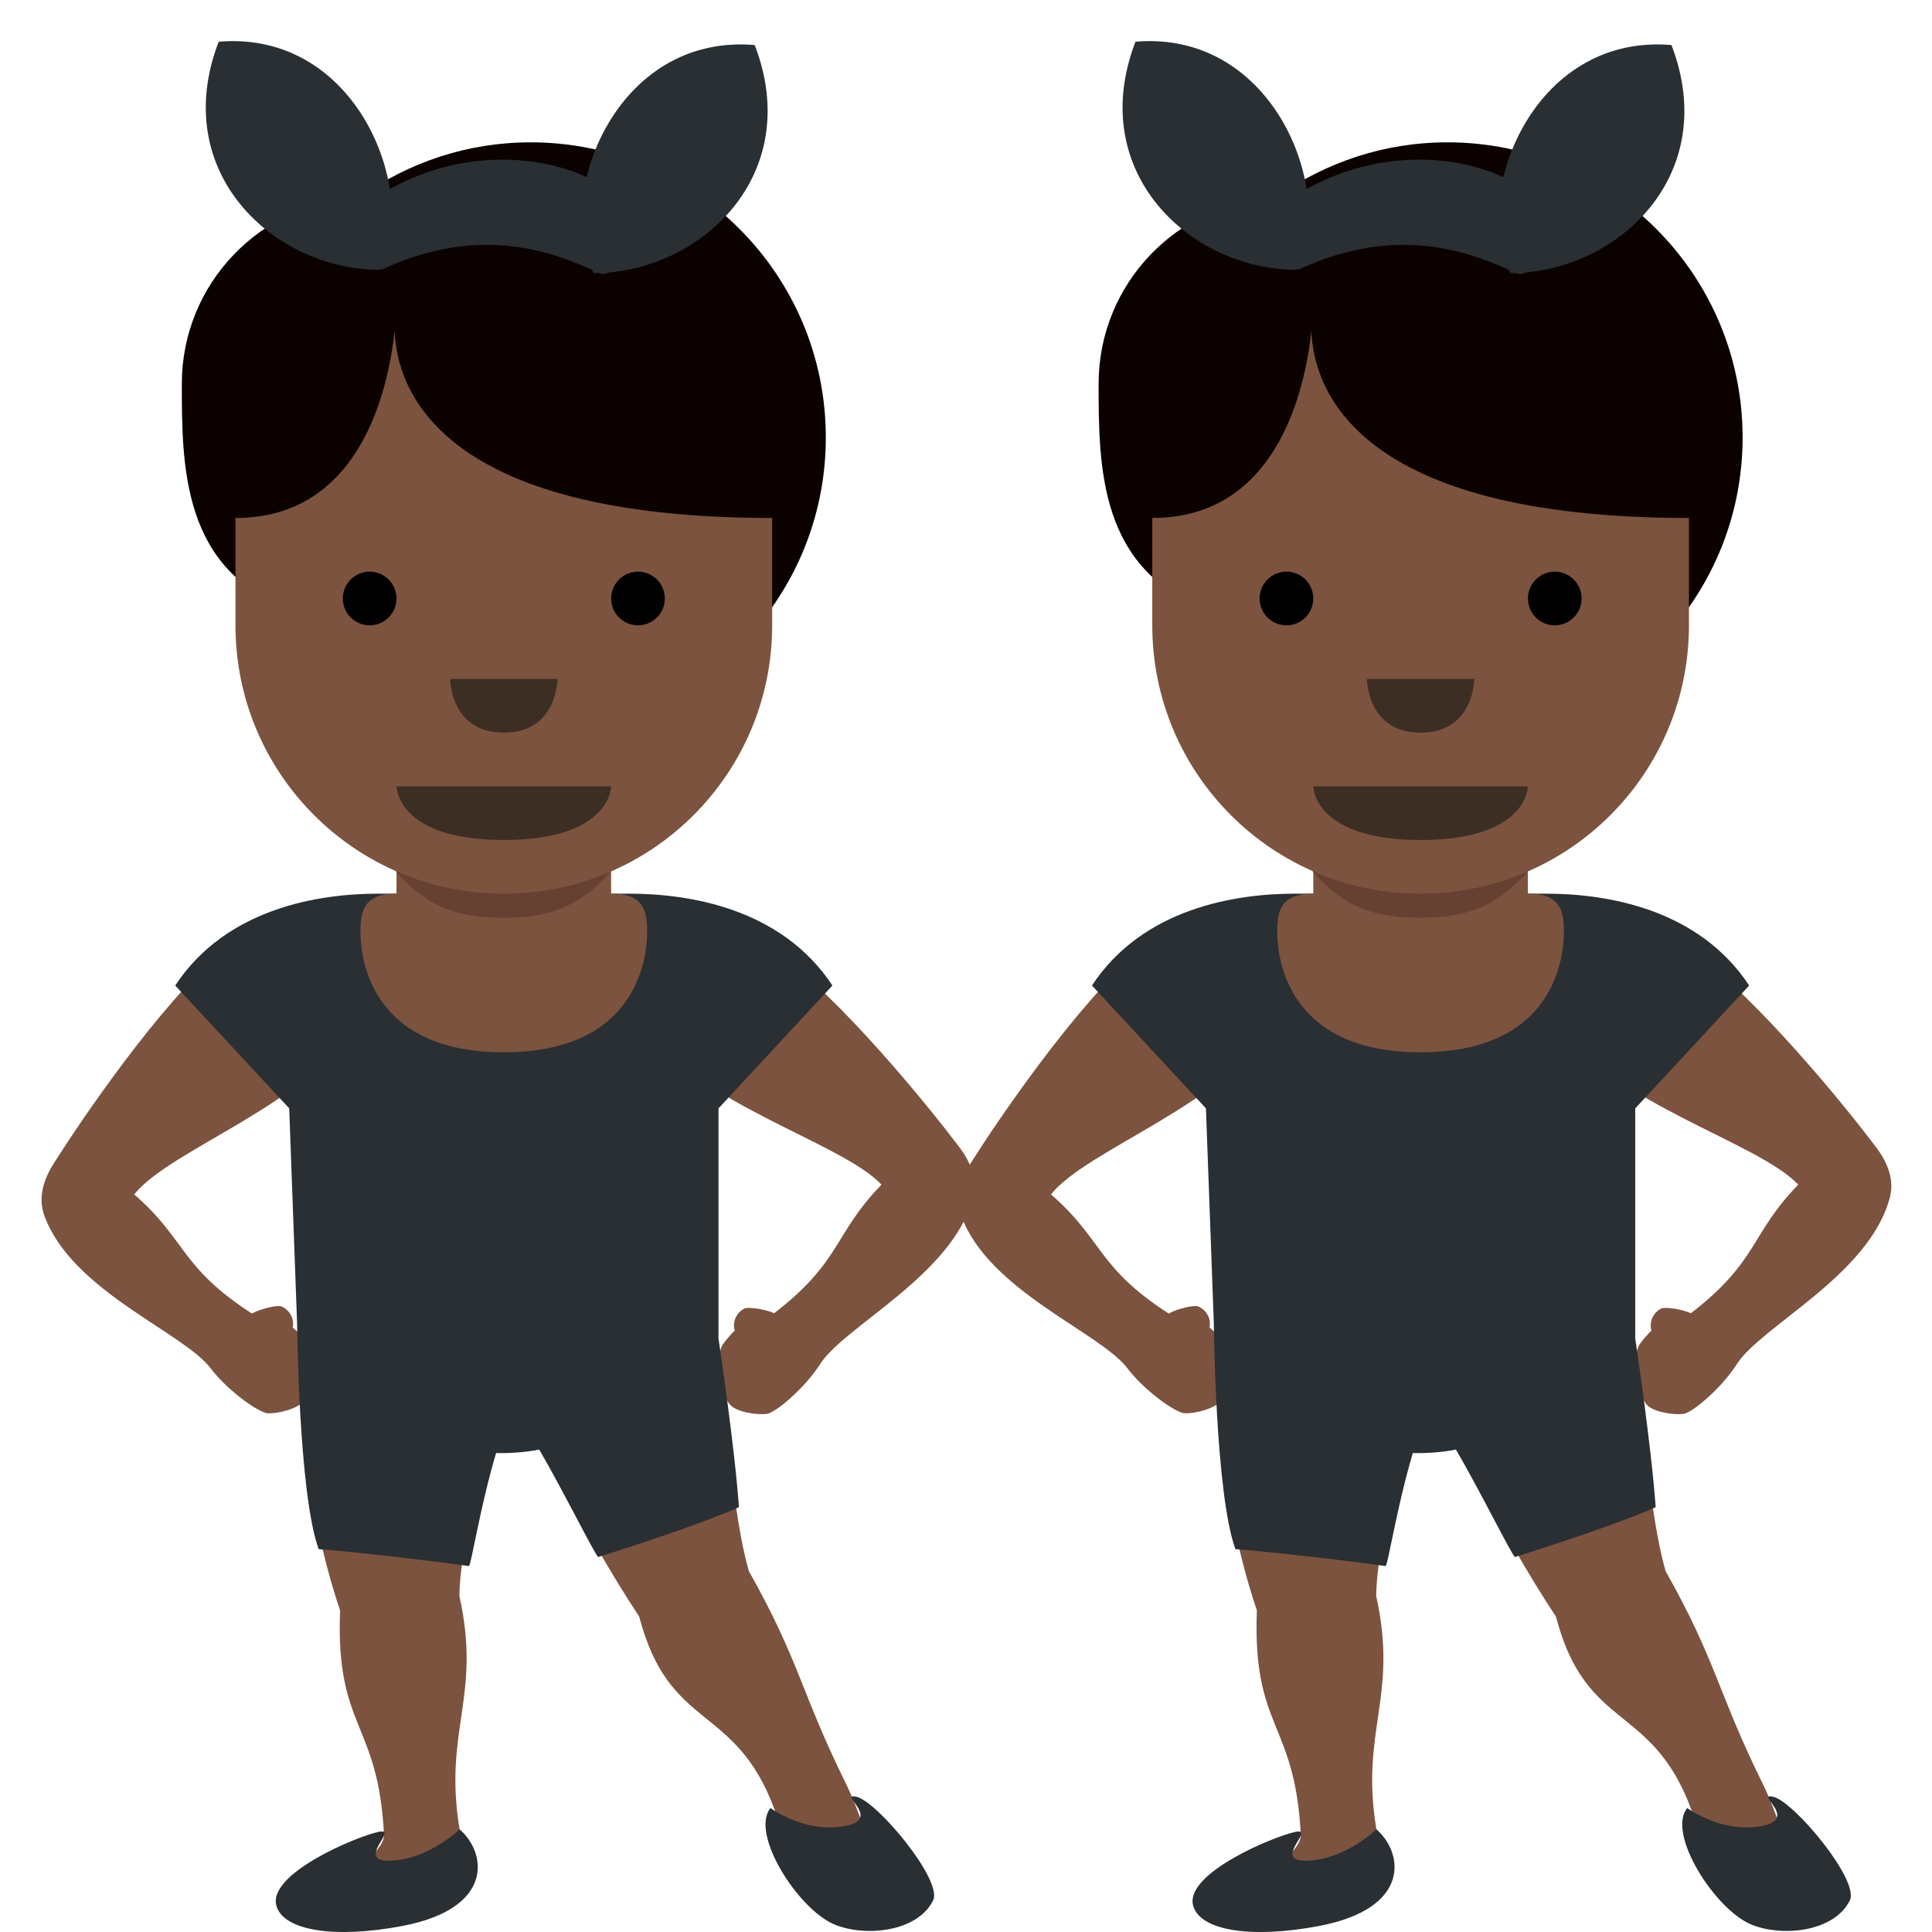
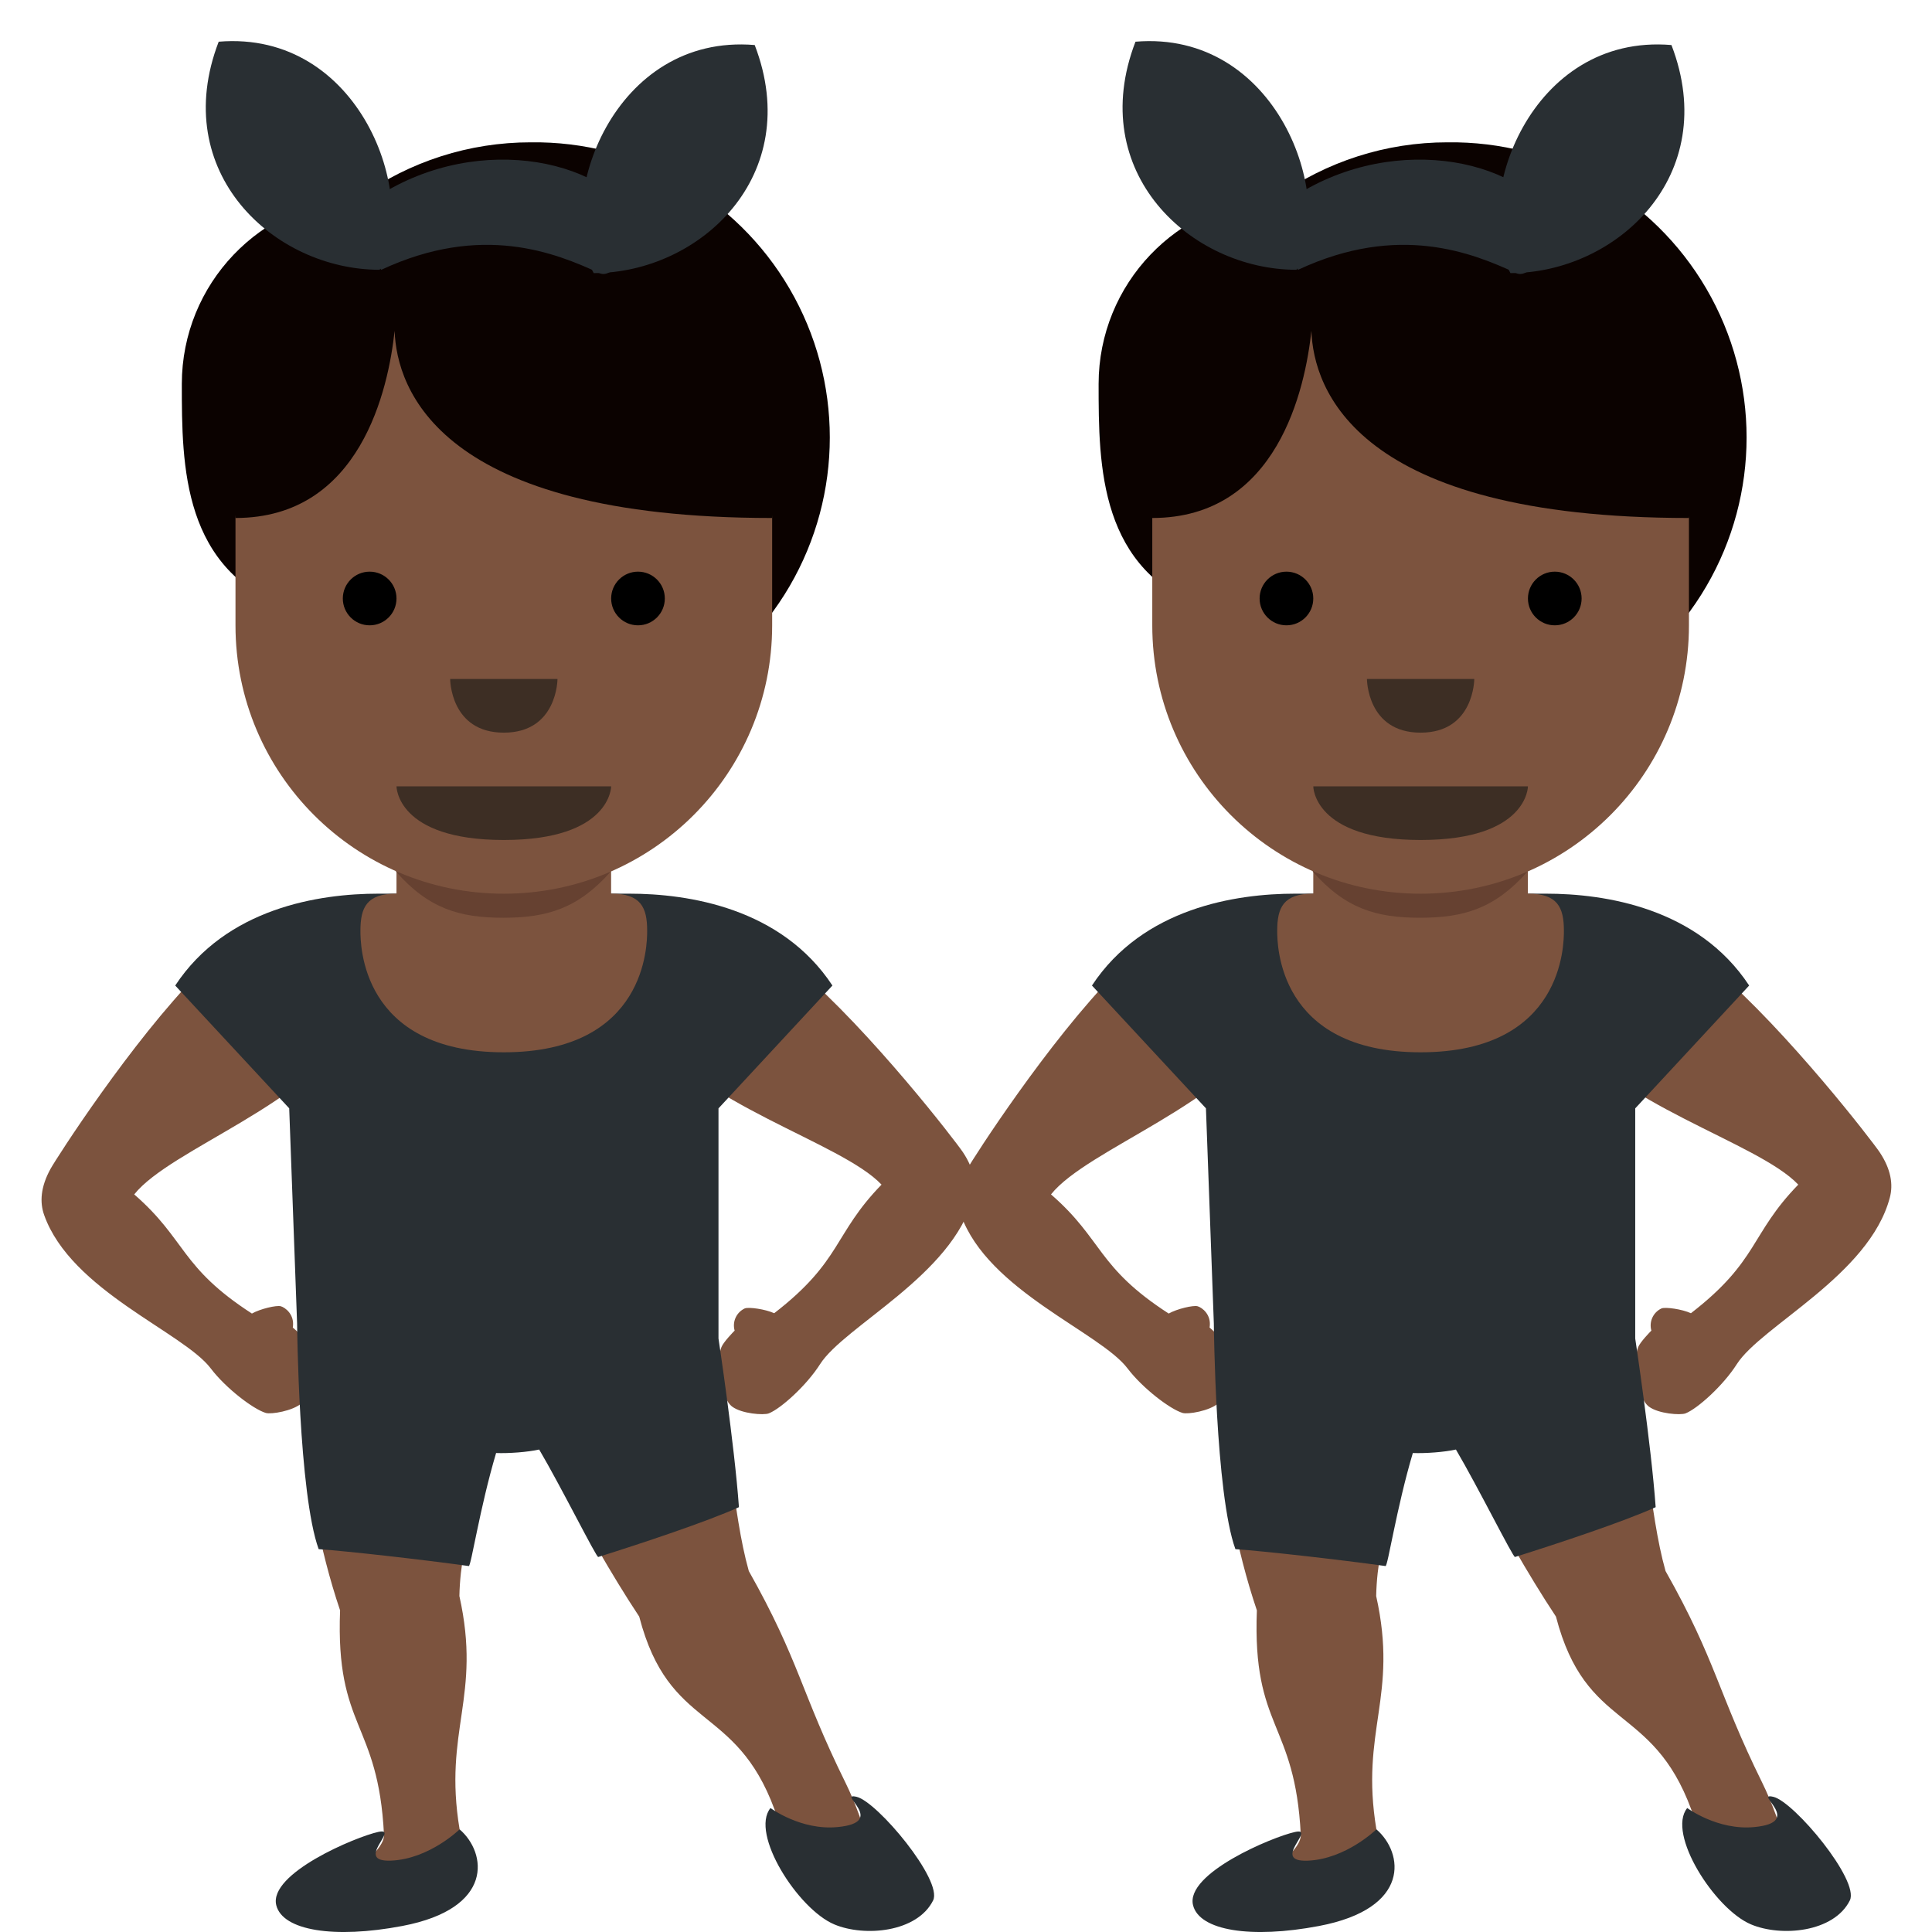
<svg xmlns="http://www.w3.org/2000/svg" viewBox="0 0 36 36">
-   <path fill="#7C533E" d="M8.564 34.087c.131.787-2.091 1.454-2.376 1.326-.305-.137.988-.808.967-1.226-.106-2.12-.904-1.961-.818-4.18-.802-2.376-.735-4.653-.772-5.287-.087-1.472 3.804.623 3.682 1.518-.204 1.488-.663 2.321-.687 3.502.42 1.882-.304 2.499.004 4.347zm7.189-.872c.353.715.726 1.971.416 1.931-.331-.043-1.396-.505-1.736-1.427-.734-1.991-1.962-1.447-2.522-3.596-1.047-1.579-2.186-3.886-2.406-4.482-.509-1.384 3.391-1.737 3.619-.863.5 1.914.509 3.359.829 4.496.948 1.68.97 2.261 1.8 3.941z" />
-   <path fill="#7C533E" d="M5.621 26.146c-.164.146-.57.212-.669.182-.232-.07-.745-.46-1.026-.831-.513-.675-2.601-1.446-3.103-2.856-.085-.238-.067-.524.118-.86.113-.205 1.505-2.37 2.77-3.655.336-.342 1.248-.428 1.676-.104.427.323 1.483.579 1.233 1.04-.811 1.497-3.441 2.342-4.119 3.194.974.847.851 1.353 2.193 2.22.156-.088.457-.158.538-.136.08.022.264.154.224.397.024.02.226.196.271.286.126.245.107.934-.106 1.123zm8.023.065c.176.132.586.163.682.125.225-.089.703-.521.953-.914.454-.715 2.471-1.659 2.853-3.106.065-.244.023-.528-.19-.847-.13-.195-1.698-2.235-3.066-3.41-.364-.312-1.279-.322-1.679.037-.399.358-1.433.617-1.146 1.056.934 1.424 3.628 2.129 4.375 2.922-.9.925-.735 1.419-2 2.396-.163-.075-.469-.119-.547-.09-.078.029-.25.176-.19.414-.022.021-.209.214-.246.307-.103.255-.027.939.201 1.11z" />
-   <path fill="#292F33" d="M15.511 18.364c-.953-1.447-2.684-1.712-3.788-1.712H9.388v.002-.002H7.053c-1.104 0-2.835.265-3.788 1.712l2.124 2.288.147 4.008s.028 3.179.402 4.206c.564.04 1.958.198 2.797.315.043.006.203-1.076.509-2.106.238.009.587-.017.803-.065.407.69 1.073 2.028 1.101 2.002.812-.255 2.042-.664 2.621-.928-.084-1.174-.381-3.143-.381-3.143v-4.288l2.123-2.289z" />
-   <path fill="#7C533E" d="M12.059 17.343c0-.435-.117-.692-.672-.692v-3H7.388v3c-.555 0-.672.257-.672.692 0 .239 0 2.264 2.67 2.265h.003c2.669-.001 2.67-2.026 2.67-2.265z" />
-   <path fill="#664131" d="M7.379 16.242c.608.687 1.178.859 1.998.859.819 0 1.394-.173 2.002-.859v-.812h-4v.812z" />
-   <path fill="#0B0200" d="M9.888 2.652c-1.186 0-2.282.379-3.181 1.018-1.846.096-3.319 1.611-3.319 3.482 0 1.542.007 3.484 2.038 4.207.998 1.387 2.622 2.292 4.462 2.292 3.037 0 5.5-2.462 5.5-5.499 0-3.037-2.463-5.5-5.5-5.5z" />
-   <path fill="#7C533E" d="M14.388 5.652h-10v6.001c0 2.762 2.238 5 5 5s5-2.237 5-5V5.652z" />
-   <path fill="#0B0200" d="M4.417 5.152l-.5 2 .471 2.5c2.333 0 2.85-2.412 2.965-3.488.039 1.076.815 3.488 7.035 3.488l.529-2.5-.5-2h-10z" />
-   <path fill="#3D2E24" d="M11.388 14.652h-4s0 1 2 1 2-1 2-1z" />
-   <circle fill="#000000" cx="6.888" cy="11.152" r=".5" />
-   <circle fill="#000000" cx="11.888" cy="11.152" r=".5" />
-   <path fill="#3D2E24" d="M8.388 12.652h2s0 1-1 1-1-1-1-1z" />
-   <path fill="#292F33" d="M4.075.777c2.625-.219 3.75 2.875 3 4.25-1.968 0-3.937-1.813-3-4.25zm9.988.062c-2.625-.219-3.75 2.875-3 4.25 1.969 0 3.937-1.812 3-4.25z" />
-   <path fill="#292F33" d="M6.7 3.902c1.812-1.438 4.344-1.062 5.156.156.031.312-.37 1.178-.688 1.031-.812-.375-2.188-.938-4.063-.062-.092-.063-.439-1.098-.405-1.125zm7.657 29.788c-.386.475.511 1.883 1.188 2.168.564.238 1.545.149 1.842-.446.186-.373-1.04-1.842-1.426-1.931-.386-.089.594.475-.356.564-.684.065-1.248-.355-1.248-.355zm-5.793.397c.505.435.654 1.474-1.069 1.801-1.268.241-2.228.086-2.347-.386-.148-.594 1.486-1.278 1.902-1.367.416-.089-.475.564.238.535.712-.03 1.276-.583 1.276-.583z" />
-   <path fill="#7C533E" d="M25.647 34.087c.131.787-2.091 1.454-2.376 1.326-.305-.137.988-.808.967-1.226-.106-2.12-.904-1.961-.818-4.18-.802-2.376-.735-4.653-.772-5.287-.087-1.472 3.804.623 3.682 1.518-.204 1.488-.663 2.321-.687 3.502.42 1.882-.304 2.499.004 4.347zm7.188-.872c.353.715.726 1.971.416 1.931-.331-.043-1.396-.505-1.736-1.427-.734-1.991-1.962-1.447-2.522-3.596-1.047-1.579-2.186-3.886-2.406-4.482-.509-1.384 3.391-1.737 3.619-.863.5 1.914.509 3.359.829 4.496.949 1.68.971 2.261 1.8 3.941z" />
-   <path fill="#7C533E" d="M22.704 26.146c-.164.146-.57.212-.669.182-.232-.07-.745-.46-1.026-.831-.513-.675-2.601-1.446-3.103-2.856-.085-.238-.067-.524.118-.86.113-.205 1.505-2.37 2.77-3.655.336-.342 1.248-.428 1.676-.104.427.323 1.483.579 1.233 1.04-.811 1.497-3.441 2.342-4.119 3.194.974.847.851 1.353 2.193 2.22.156-.088.457-.158.538-.136.08.022.264.154.224.397.024.02.226.196.271.286.125.245.106.934-.106 1.123zm8.022.065c.176.132.586.163.682.125.225-.089.703-.521.953-.914.454-.715 2.471-1.659 2.853-3.106.065-.244.023-.528-.19-.847-.13-.195-1.698-2.235-3.066-3.41-.364-.312-1.279-.322-1.679.037-.399.358-1.433.617-1.146 1.056.934 1.424 3.628 2.129 4.375 2.922-.9.925-.735 1.419-2 2.396-.163-.075-.469-.119-.547-.09-.078.029-.25.176-.19.414-.022.021-.209.214-.246.307-.103.255-.026.939.201 1.11z" />
-   <path fill="#292F33" d="M32.593 18.364c-.953-1.447-2.684-1.712-3.788-1.712H26.47v.002-.002h-2.335c-1.104 0-2.835.265-3.788 1.712l2.124 2.288.147 4.008s.028 3.179.402 4.206c.564.04 1.958.198 2.797.315.043.006.203-1.076.509-2.106.238.009.587-.017.803-.065.407.69 1.073 2.028 1.101 2.002.812-.255 2.042-.664 2.621-.928-.084-1.174-.381-3.143-.381-3.143v-4.288l2.123-2.289z" />
-   <path fill="#7C533E" d="M29.141 17.343c0-.435-.117-.692-.672-.692v-3h-3.998v3c-.555 0-.672.257-.672.692 0 .239 0 2.264 2.67 2.265h.003c2.669-.001 2.669-2.026 2.669-2.265z" />
-   <path fill="#664131" d="M24.462 16.242c.608.687 1.178.859 1.998.859.819 0 1.394-.173 2.002-.859v-.812h-4v.812z" />
-   <path fill="#0B0200" d="M26.971 2.652c-1.186 0-2.282.379-3.181 1.018-1.847.096-3.319 1.611-3.319 3.482 0 1.542.007 3.484 2.038 4.207.998 1.387 2.622 2.292 4.462 2.292 3.037 0 5.5-2.462 5.5-5.499 0-3.037-2.463-5.5-5.5-5.5z" />
-   <path fill="#7C533E" d="M31.471 5.652h-10v6.001c0 2.762 2.238 5 5 5s5-2.237 5-5V5.652z" />
-   <path fill="#0B0200" d="M21.5 5.152l-.5 2 .471 2.5c2.333 0 2.85-2.412 2.965-3.488.039 1.076.815 3.488 7.035 3.488l.529-2.5-.5-2h-10z" />
-   <path fill="#3D2E24" d="M28.471 14.652h-4s0 1 2 1 2-1 2-1z" />
-   <circle fill="#000000" cx="23.971" cy="11.152" r=".5" />
-   <circle fill="#000000" cx="28.971" cy="11.152" r=".5" />
-   <path fill="#3D2E24" d="M25.471 12.652h2s0 1-1 1-1-1-1-1z" />
-   <path fill="#292F33" d="M21.158.777c2.625-.219 3.75 2.875 3 4.25-1.969 0-3.937-1.813-3-4.25zm9.987.062c-2.625-.219-3.75 2.875-3 4.25 1.969 0 3.938-1.812 3-4.25z" />
-   <path fill="#292F33" d="M23.783 3.902c1.812-1.438 4.344-1.062 5.156.156.031.312-.37 1.178-.688 1.031-.812-.375-2.188-.938-4.063-.062-.092-.063-.44-1.098-.405-1.125zm7.656 29.788c-.386.475.511 1.883 1.188 2.168.564.238 1.545.149 1.842-.446.186-.373-1.04-1.842-1.426-1.931s.594.475-.356.564c-.683.065-1.248-.355-1.248-.355zm-5.792.397c.505.435.654 1.474-1.069 1.801-1.268.241-2.228.086-2.347-.386-.149-.594 1.485-1.277 1.901-1.366.416-.089-.475.564.238.535.713-.031 1.277-.584 1.277-.584z" />
+   <path fill="#7c533e" d="M8.564 34.087c.131.787-2.091 1.454-2.376 1.326-.305-.137.988-.808.967-1.226-.106-2.12-.904-1.961-.818-4.18-.802-2.376-.735-4.653-.772-5.287-.087-1.472 3.804.623 3.682 1.518-.204 1.488-.663 2.321-.687 3.502.42 1.882-.304 2.499.004 4.347m7.189-.872c.353.715.726 1.971.416 1.931-.331-.043-1.396-.505-1.736-1.427-.734-1.991-1.962-1.447-2.522-3.596-1.047-1.579-2.186-3.886-2.406-4.482-.509-1.384 3.391-1.737 3.619-.863.5 1.914.509 3.359.829 4.496.948 1.68.97 2.261 1.8 3.941" />
+   <path fill="#7c533e" d="M5.621 26.146c-.164.146-.57.212-.669.182-.232-.07-.745-.46-1.026-.831-.513-.675-2.601-1.446-3.103-2.856-.085-.238-.067-.524.118-.86.113-.205 1.505-2.37 2.77-3.655.336-.342 1.248-.428 1.676-.104.427.323 1.483.579 1.233 1.04-.811 1.497-3.441 2.342-4.119 3.194.974.847.851 1.353 2.193 2.22.156-.088.457-.158.538-.136.08.022.264.154.224.397.024.02.226.196.271.286.126.245.107.934-.106 1.123m8.023.065c.176.132.586.163.682.125.225-.089.703-.521.953-.914.454-.715 2.471-1.659 2.853-3.106.065-.244.023-.528-.19-.847-.13-.195-1.698-2.235-3.066-3.41-.364-.312-1.279-.322-1.679.037-.399.358-1.433.617-1.146 1.056.934 1.424 3.628 2.129 4.375 2.922-.9.925-.735 1.419-2 2.396-.163-.075-.469-.119-.547-.09a.35.35 0 0 0-.19.414c-.022.021-.209.214-.246.307-.103.255-.027.939.201 1.11" />
+   <path fill="#292f33" d="M15.511 18.364c-.953-1.447-2.684-1.712-3.788-1.712H9.388v.002-.002H7.053c-1.104 0-2.835.265-3.788 1.712l2.124 2.288.147 4.008s.028 3.179.402 4.206c.564.04 1.958.198 2.797.315.043.006.203-1.076.509-2.106.238.009.587-.017.803-.065.407.69 1.073 2.028 1.101 2.002.812-.255 2.042-.664 2.621-.928-.084-1.174-.381-3.143-.381-3.143v-4.288z" />
+   <path fill="#7c533e" d="M12.059 17.343c0-.435-.117-.692-.672-.692v-3H7.388v3c-.555 0-.672.257-.672.692 0 .239 0 2.264 2.67 2.265h.003c2.669-.001 2.67-2.026 2.67-2.265" />
+   <path fill="#664131" d="M7.379 16.242c.608.687 1.178.859 1.998.859.819 0 1.394-.173 2.002-.859v-.812h-4z" />
+   <path fill="#0b0200" d="M9.888 2.652A5.47 5.47 0 0 0 6.707 3.67a3.49 3.49 0 0 0-3.319 3.482c0 1.542.007 3.484 2.038 4.207a5.48 5.48 0 0 0 4.462 2.292 5.5 5.5 0 1 0 0-10.999" />
+   <path fill="#7c533e" d="M14.388 5.652h-10v6.001c0 2.762 2.238 5 5 5s5-2.237 5-5z" />
+   <path fill="#0b0200" d="m4.417 5.152-.5 2 .471 2.5c2.333 0 2.85-2.412 2.965-3.488.039 1.076.815 3.488 7.035 3.488l.529-2.5-.5-2z" />
+   <path fill="#3d2e24" d="M11.388 14.652h-4s0 1 2 1 2-1 2-1" />
+   <circle cx="6.888" cy="11.152" r=".5" />
+   <circle cx="11.888" cy="11.152" r=".5" />
+   <path fill="#3d2e24" d="M8.388 12.652h2s0 1-1 1-1-1-1-1" />
+   <path fill="#292f33" d="M4.075.777c2.625-.219 3.75 2.875 3 4.25-1.968 0-3.937-1.813-3-4.25m9.988.062c-2.625-.219-3.75 2.875-3 4.25 1.969 0 3.937-1.812 3-4.25" />
+   <path fill="#292f33" d="M6.7 3.902c1.812-1.438 4.344-1.062 5.156.156.031.312-.37 1.178-.688 1.031-.812-.375-2.188-.938-4.063-.062-.092-.063-.439-1.098-.405-1.125m7.657 29.788c-.386.475.511 1.883 1.188 2.168.564.238 1.545.149 1.842-.446.186-.373-1.04-1.842-1.426-1.931s.594.475-.356.564c-.684.065-1.248-.355-1.248-.355m-5.793.397c.505.435.654 1.474-1.069 1.801-1.268.241-2.228.086-2.347-.386-.148-.594 1.486-1.278 1.902-1.367s-.475.564.238.535c.712-.03 1.276-.583 1.276-.583" />
+   <path fill="#7c533e" d="M25.647 34.087c.131.787-2.091 1.454-2.376 1.326-.305-.137.988-.808.967-1.226-.106-2.12-.904-1.961-.818-4.18-.802-2.376-.735-4.653-.772-5.287-.087-1.472 3.804.623 3.682 1.518-.204 1.488-.663 2.321-.687 3.502.42 1.882-.304 2.499.004 4.347m7.188-.872c.353.715.726 1.971.416 1.931-.331-.043-1.396-.505-1.736-1.427-.734-1.991-1.962-1.447-2.522-3.596-1.047-1.579-2.186-3.886-2.406-4.482-.509-1.384 3.391-1.737 3.619-.863.5 1.914.509 3.359.829 4.496.949 1.68.971 2.261 1.8 3.941" />
+   <path fill="#7c533e" d="M22.704 26.146c-.164.146-.57.212-.669.182-.232-.07-.745-.46-1.026-.831-.513-.675-2.601-1.446-3.103-2.856-.085-.238-.067-.524.118-.86.113-.205 1.505-2.37 2.77-3.655.336-.342 1.248-.428 1.676-.104.427.323 1.483.579 1.233 1.04-.811 1.497-3.441 2.342-4.119 3.194.974.847.851 1.353 2.193 2.22.156-.088.457-.158.538-.136.08.022.264.154.224.397.024.02.226.196.271.286.125.245.106.934-.106 1.123m8.022.065c.176.132.586.163.682.125.225-.089.703-.521.953-.914.454-.715 2.471-1.659 2.853-3.106.065-.244.023-.528-.19-.847-.13-.195-1.698-2.235-3.066-3.41-.364-.312-1.279-.322-1.679.037-.399.358-1.433.617-1.146 1.056.934 1.424 3.628 2.129 4.375 2.922-.9.925-.735 1.419-2 2.396-.163-.075-.469-.119-.547-.09a.35.35 0 0 0-.19.414c-.022.021-.209.214-.246.307-.103.255-.026.939.201 1.11" />
+   <path fill="#292f33" d="M32.593 18.364c-.953-1.447-2.684-1.712-3.788-1.712H26.47v.002-.002h-2.335c-1.104 0-2.835.265-3.788 1.712l2.124 2.288.147 4.008s.028 3.179.402 4.206c.564.04 1.958.198 2.797.315.043.006.203-1.076.509-2.106.238.009.587-.017.803-.065.407.69 1.073 2.028 1.101 2.002.812-.255 2.042-.664 2.621-.928-.084-1.174-.381-3.143-.381-3.143v-4.288z" />
+   <path fill="#7c533e" d="M29.141 17.343c0-.435-.117-.692-.672-.692v-3h-3.998v3c-.555 0-.672.257-.672.692 0 .239 0 2.264 2.67 2.265h.003c2.669-.001 2.669-2.026 2.669-2.265" />
+   <path fill="#664131" d="M24.462 16.242c.608.687 1.178.859 1.998.859.819 0 1.394-.173 2.002-.859v-.812h-4z" />
+   <path fill="#0b0200" d="M26.971 2.652A5.47 5.47 0 0 0 23.79 3.67a3.49 3.49 0 0 0-3.319 3.482c0 1.542.007 3.484 2.038 4.207a5.48 5.48 0 0 0 4.462 2.292 5.5 5.5 0 1 0 0-10.999" />
+   <path fill="#7c533e" d="M31.471 5.652h-10v6.001c0 2.762 2.238 5 5 5s5-2.237 5-5z" />
+   <path fill="#0b0200" d="m21.5 5.152-.5 2 .471 2.5c2.333 0 2.85-2.412 2.965-3.488.039 1.076.815 3.488 7.035 3.488l.529-2.5-.5-2z" />
+   <path fill="#3d2e24" d="M28.471 14.652h-4s0 1 2 1 2-1 2-1" />
+   <circle cx="23.971" cy="11.152" r=".5" />
+   <circle cx="28.971" cy="11.152" r=".5" />
+   <path fill="#3d2e24" d="M25.471 12.652h2s0 1-1 1-1-1-1-1" />
+   <path fill="#292f33" d="M21.158.777c2.625-.219 3.75 2.875 3 4.25-1.969 0-3.937-1.813-3-4.25m9.987.062c-2.625-.219-3.75 2.875-3 4.25 1.969 0 3.938-1.812 3-4.25" />
+   <path fill="#292f33" d="M23.783 3.902c1.812-1.438 4.344-1.062 5.156.156.031.312-.37 1.178-.688 1.031-.812-.375-2.188-.938-4.063-.062-.092-.063-.44-1.098-.405-1.125m7.656 29.788c-.386.475.511 1.883 1.188 2.168.564.238 1.545.149 1.842-.446.186-.373-1.04-1.842-1.426-1.931s.594.475-.356.564c-.683.065-1.248-.355-1.248-.355m-5.792.397c.505.435.654 1.474-1.069 1.801-1.268.241-2.228.086-2.347-.386-.149-.594 1.485-1.277 1.901-1.366s-.475.564.238.535c.713-.031 1.277-.584 1.277-.584" />
</svg>
